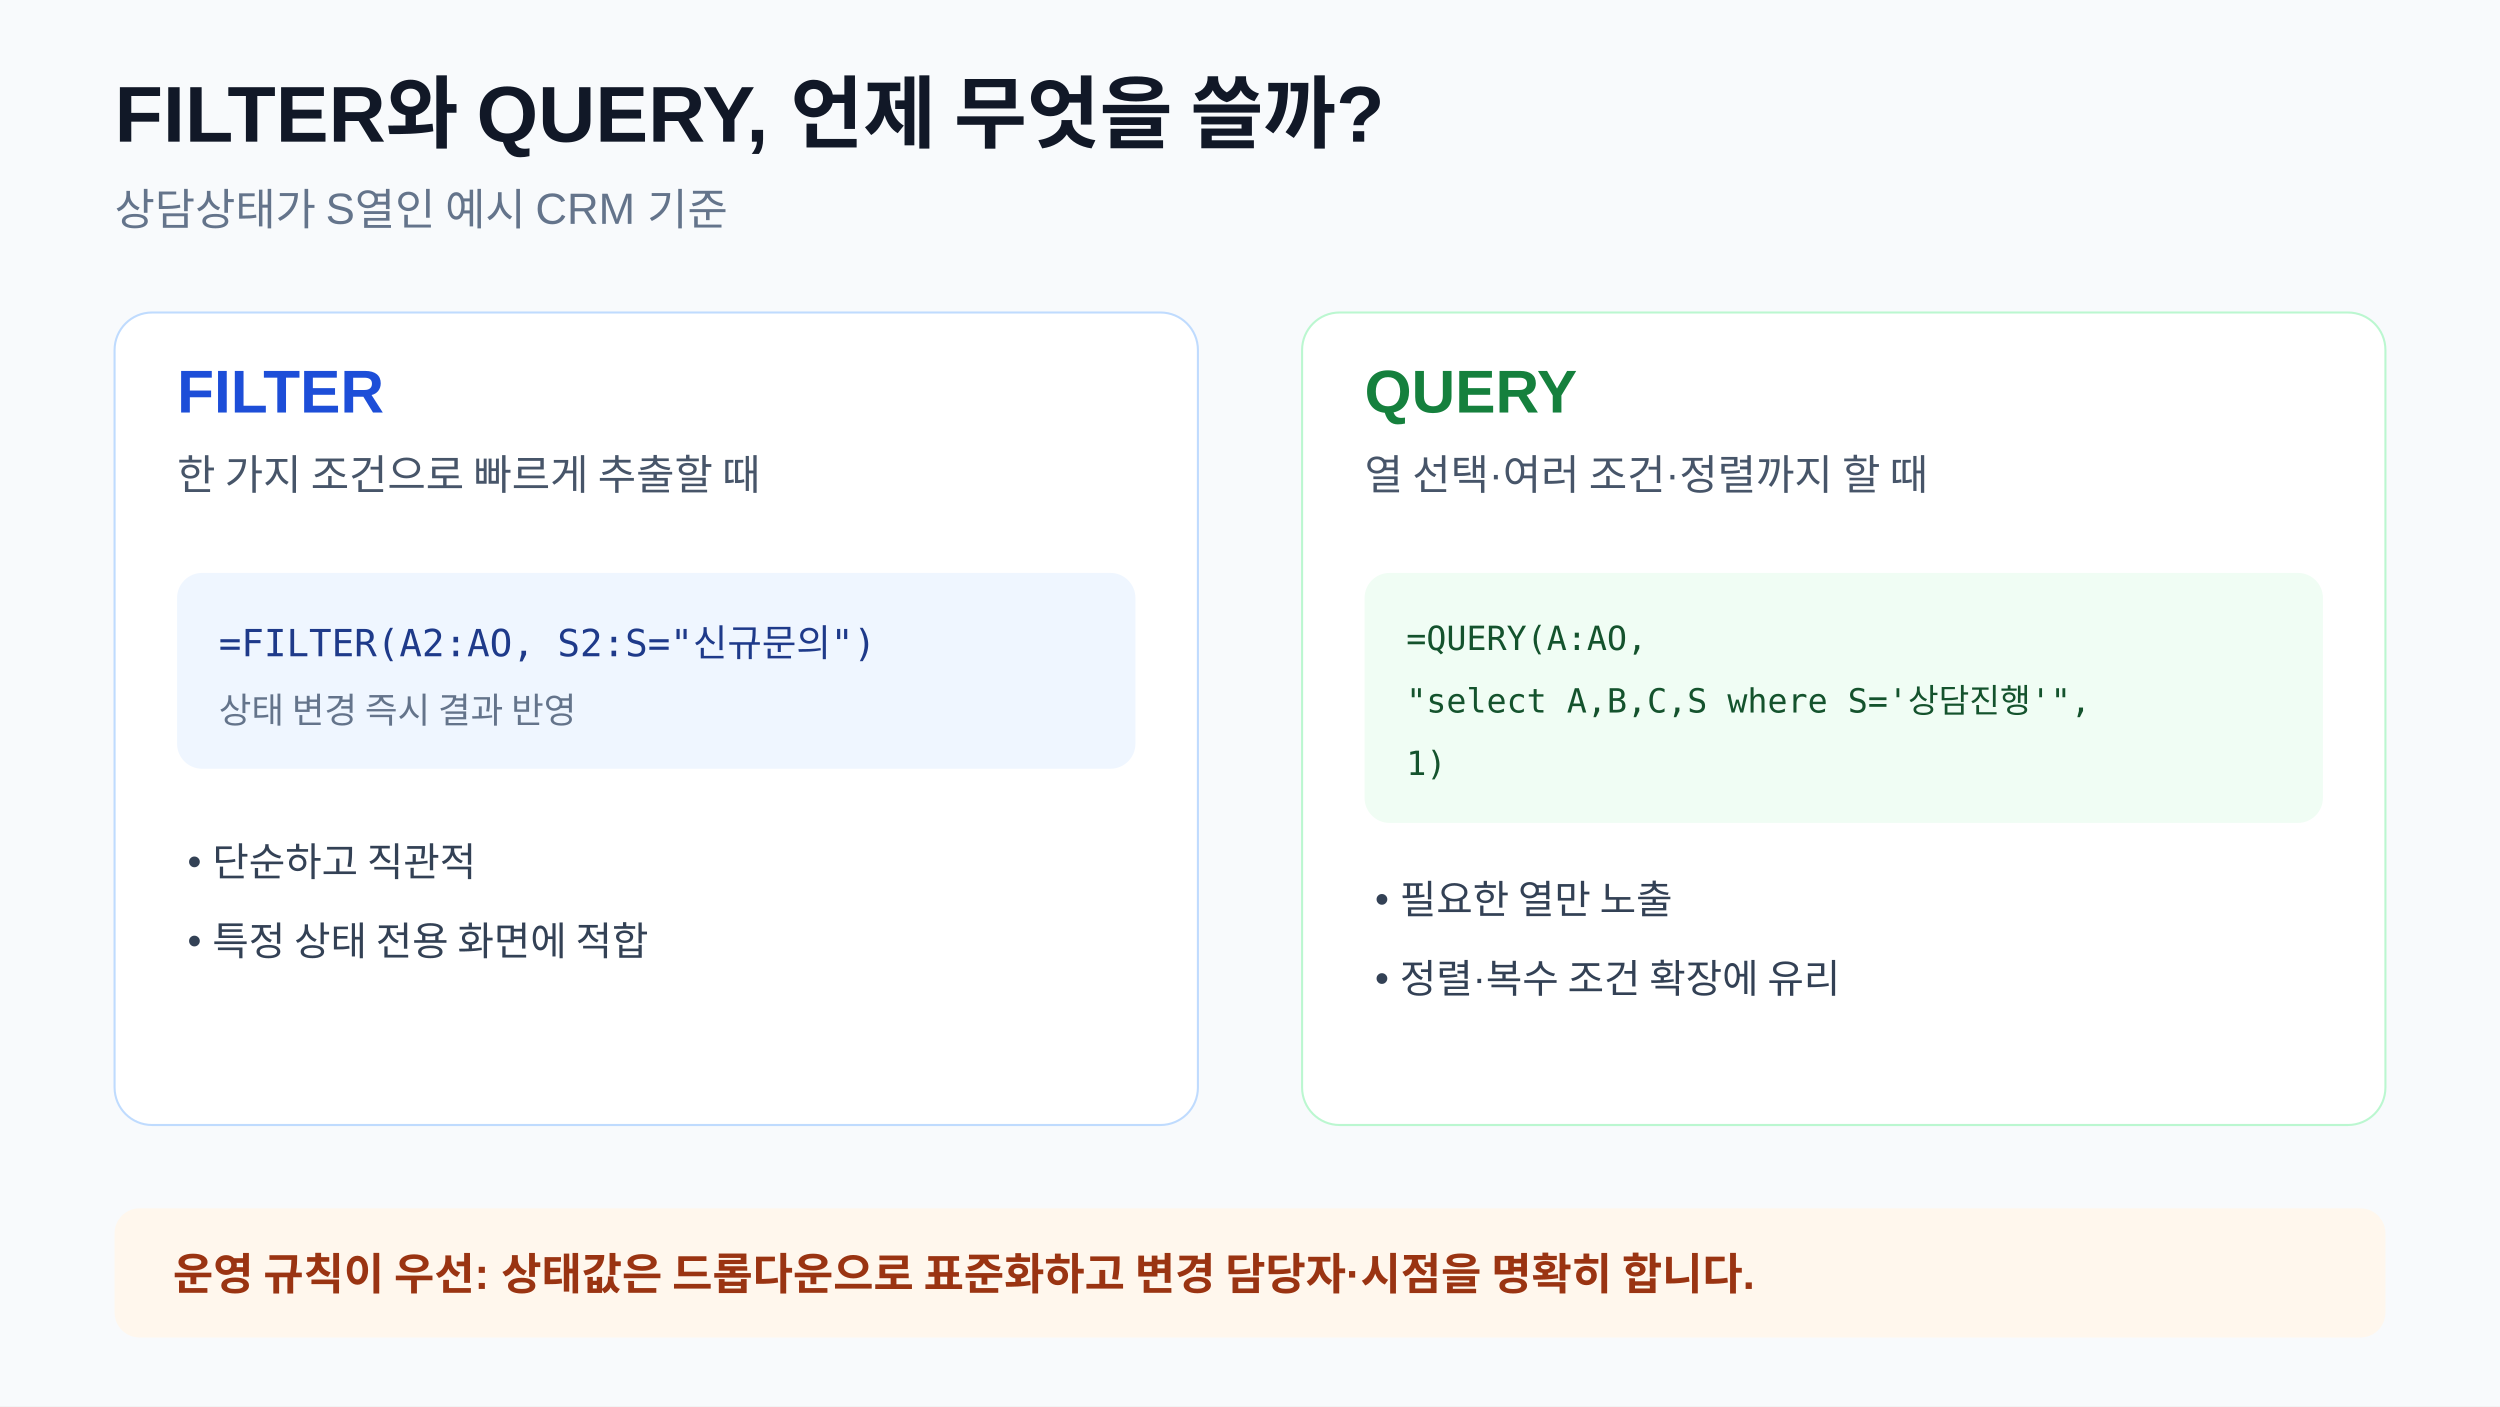
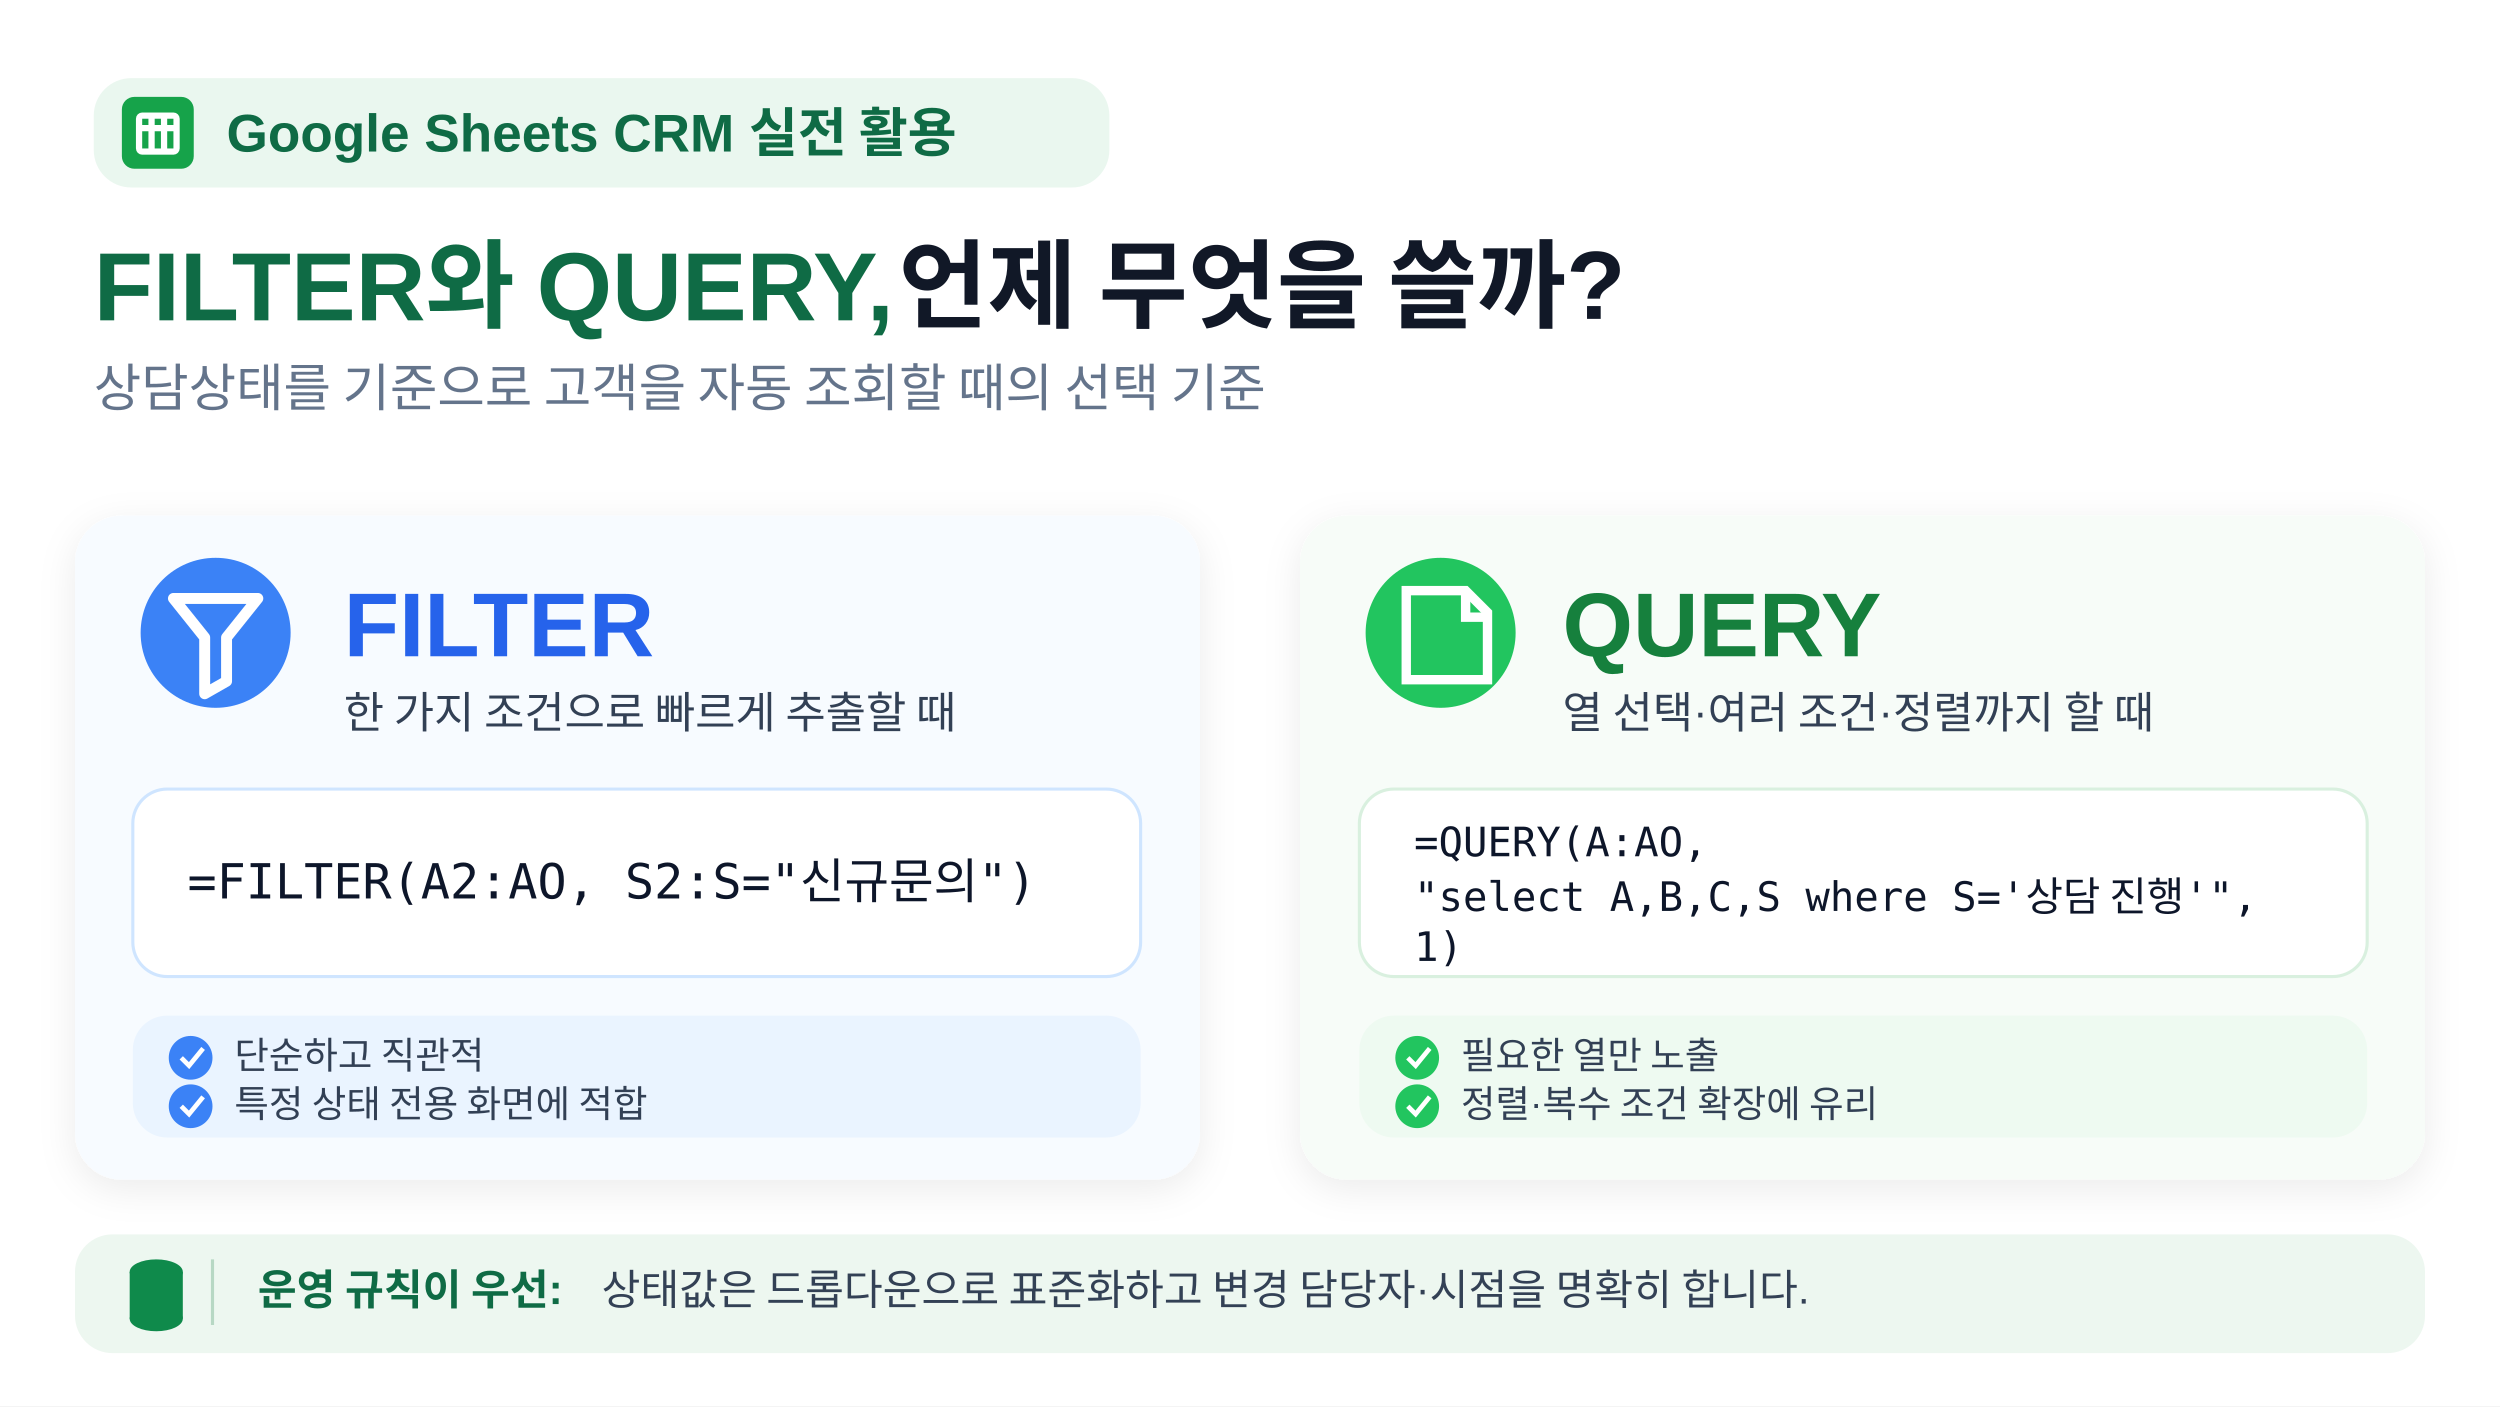
- <svg xmlns="http://www.w3.org/2000/svg" width="1200" height="675" viewBox="0 0 1200 675">
-   <rect width="1200" height="675" fill="#f8fafc" />
-   <text x="55" y="68" fill="#111827" font-family="Arial,'Noto Sans KR',sans-serif" font-size="38" font-weight="800">FILTER와 QUERY, 언제 무엇을 쓸까?</text>
-   <text x="55" y="108" fill="#64748b" font-family="Arial,'Noto Sans KR',sans-serif" font-size="21">상담상태가 S열인 예시 CRM 기준</text>
-   <rect x="55" y="150" width="520" height="390" rx="18" fill="#ffffff" stroke="#bfdbfe" />
-   <text x="85" y="198" fill="#1d4ed8" font-family="Arial,'Noto Sans KR',sans-serif" font-size="29" font-weight="800">FILTER</text>
-   <text x="85" y="235" fill="#475569" font-family="Arial,'Noto Sans KR',sans-serif" font-size="20">한 가지 조건으로 빠르게 추출할 때</text>
-   <rect x="85" y="275" width="460" height="94" rx="12" fill="#eff6ff" />
-   <text x="105" y="315" fill="#1e3a8a" font-family="Consolas,monospace" font-size="18">=FILTER(A2:AO, S2:S="신규문의")</text>
-   <text x="105" y="347" fill="#64748b" font-family="Arial,'Noto Sans KR',sans-serif" font-size="17">상태 변경 즉시 결과 반영</text>
-   <text x="90" y="420" fill="#334155" font-family="Arial,'Noto Sans KR',sans-serif" font-size="19">• 단순하고 직관적</text>
-   <text x="90" y="458" fill="#334155" font-family="Arial,'Noto Sans KR',sans-serif" font-size="19">• 특정 상태 전용 화면에 적합</text>
-   <rect x="625" y="150" width="520" height="390" rx="18" fill="#ffffff" stroke="#bbf7d0" />
-   <text x="655" y="198" fill="#15803d" font-family="Arial,'Noto Sans KR',sans-serif" font-size="29" font-weight="800">QUERY</text>
-   <text x="655" y="235" fill="#475569" font-family="Arial,'Noto Sans KR',sans-serif" font-size="20">열 선택·여러 조건·정렬까지 할 때</text>
-   <rect x="655" y="275" width="460" height="120" rx="12" fill="#f0fdf4" />
-   <text x="675" y="312" fill="#14532d" font-family="Consolas,monospace" font-size="16">=QUERY(A:AO,</text>
-   <text x="675" y="342" fill="#14532d" font-family="Consolas,monospace" font-size="16">"select A,B,C,S where S='상담진행'",</text>
-   <text x="675" y="372" fill="#14532d" font-family="Consolas,monospace" font-size="16">1)</text>
-   <text x="660" y="438" fill="#334155" font-family="Arial,'Noto Sans KR',sans-serif" font-size="19">• 필요한 열만 노출</text>
-   <text x="660" y="476" fill="#334155" font-family="Arial,'Noto Sans KR',sans-serif" font-size="19">• 정렬·복수 조건 확장에 유리</text>
-   <rect x="55" y="580" width="1090" height="62" rx="12" fill="#fff7ed" />
-   <text x="83" y="619" fill="#9a3412" font-family="Arial,'Noto Sans KR',sans-serif" font-size="21" font-weight="700">운영 규칙이 우선: 상태값은 드롭다운으로 표준화하고 변경 담당자·시점을 명확히 합니다.</text>
+ <svg xmlns="http://www.w3.org/2000/svg" width="1600" height="900" viewBox="0 0 1600 900">
+   <rect width="1600" height="900" fill="#ffffff" />
+   <defs>
+     <filter id="shadow" x="-20%" y="-20%" width="140%" height="140%">
+       <feDropShadow dx="0" dy="6" stdDeviation="12" flood-color="#0f172a" flood-opacity="0.08" />
+     </filter>
+   </defs>
+   <g font-family="Arial,'Noto Sans KR',sans-serif">
+     <rect x="60" y="50" width="650" height="70" rx="24" fill="#eaf7ef" />
+     <rect x="78" y="62" width="46" height="46" rx="8" fill="#16a34a" />
+     <g stroke="#fff" stroke-width="4" fill="none">
+       <rect x="89" y="74" width="24" height="23" rx="2" />
+       <path d="M89 82h24M97 74v23M105 74v23" />
+     </g>
+     <text x="145" y="97" font-size="34" font-weight="700" fill="#0f6b45">Google Sheets CRM 실전 활용</text>
+     <text x="60" y="205" font-size="62" font-weight="800" fill="#0f6b45">FILTER와 QUERY,</text>
+     <text x="575" y="205" font-size="62" font-weight="800" fill="#111827">언제 무엇을 쓸까?</text>
+     <text x="60" y="260" font-size="33" fill="#64748b">상담상태를 기준으로 고객을 자동 조회할 때의 선택 기준</text>
+     <g filter="url(#shadow)">
+       <rect x="48" y="330" width="720" height="425" rx="30" fill="#f7fbff" />
+       <circle cx="138" cy="405" r="48" fill="#3b82f6" />
+       <path d="M111 383h54l-20 25v28l-14 8v-36z" fill="none" stroke="#fff" stroke-width="7" stroke-linejoin="round" />
+       <text x="220" y="420" font-size="58" font-weight="800" fill="#2563eb">FILTER</text>
+       <text x="220" y="466" font-size="28" fill="#334155">한 가지 조건으로 빠르게 추출할 때</text>
+       <rect x="85" y="505" width="645" height="120" rx="22" fill="#ffffff" stroke="#cfe5ff" stroke-width="2" />
+       <text x="120" y="575" font-family="Consolas,monospace" font-size="31" fill="#0f172a">=FILTER(A2:AO, S2:S="신규문의")</text>
+       <rect x="85" y="650" width="645" height="78" rx="22" fill="#eaf4ff" />
+       <circle cx="122" cy="677" r="14" fill="#3b82f6" />
+       <path d="M116 677l5 5 9-11" fill="none" stroke="#fff" stroke-width="3" />
+       <text x="150" y="684" font-size="24" fill="#334155">단순하고 직관적</text>
+       <circle cx="122" cy="708" r="14" fill="#3b82f6" />
+       <path d="M116 708l5 5 9-11" fill="none" stroke="#fff" stroke-width="3" />
+       <text x="150" y="715" font-size="24" fill="#334155">특정 상태 전용 화면에 적합</text>
+     </g>
+     <g filter="url(#shadow)">
+       <rect x="832" y="330" width="720" height="425" rx="30" fill="#f7fcf8" />
+       <circle cx="922" cy="405" r="48" fill="#22c55e" />
+       <path d="M900 378h38l14 14v43h-52z" fill="none" stroke="#fff" stroke-width="6" />
+       <path d="M938 378v17h14" fill="none" stroke="#fff" stroke-width="6" />
+       <text x="1000" y="420" font-size="58" font-weight="800" fill="#15803d">QUERY</text>
+       <text x="1000" y="466" font-size="28" fill="#334155">열 선택·여러 조건·정렬까지 할 때</text>
+       <rect x="870" y="505" width="645" height="120" rx="22" fill="#ffffff" stroke="#d9f0df" stroke-width="2" />
+       <text x="905" y="548" font-family="Consolas,monospace" font-size="26" fill="#0f172a">=QUERY(A:AO,</text>
+       <text x="905" y="583" font-family="Consolas,monospace" font-size="26" fill="#0f172a">  "select A,B,C,S where S='상담 진행'",</text>
+       <text x="905" y="615" font-family="Consolas,monospace" font-size="26" fill="#0f172a">  1)</text>
+       <rect x="870" y="650" width="645" height="78" rx="22" fill="#eefaf1" />
+       <circle cx="907" cy="677" r="14" fill="#22c55e" />
+       <path d="M901 677l5 5 9-11" fill="none" stroke="#fff" stroke-width="3" />
+       <text x="935" y="684" font-size="24" fill="#334155">필요한 열만 노출</text>
+       <circle cx="907" cy="708" r="14" fill="#22c55e" />
+       <path d="M901 708l5 5 9-11" fill="none" stroke="#fff" stroke-width="3" />
+       <text x="935" y="715" font-size="24" fill="#334155">정렬·복수 조건 확장에 유리</text>
+     </g>
+     <rect x="48" y="790" width="1504" height="76" rx="24" fill="#edf7f0" />
+     <g transform="translate(80 806)" fill="#0f8a4b">
+       <ellipse cx="20" cy="8" rx="17" ry="8" />
+       <rect x="3" y="8" width="34" height="30" />
+       <ellipse cx="20" cy="38" rx="17" ry="8" />
+     </g>
+     <line x1="136" y1="806" x2="136" y2="848" stroke="#b7d8c4" stroke-width="2" />
+     <text x="165" y="835" font-size="27" font-weight="700" fill="#0f6b45">운영 규칙이 우선:</text>
+     <text x="385" y="835" font-size="27" fill="#334155">상태값은 드롭다운으로 표준화하고 변경 담당자·시점을 명확히 합니다.</text>
+   </g>
</svg>
